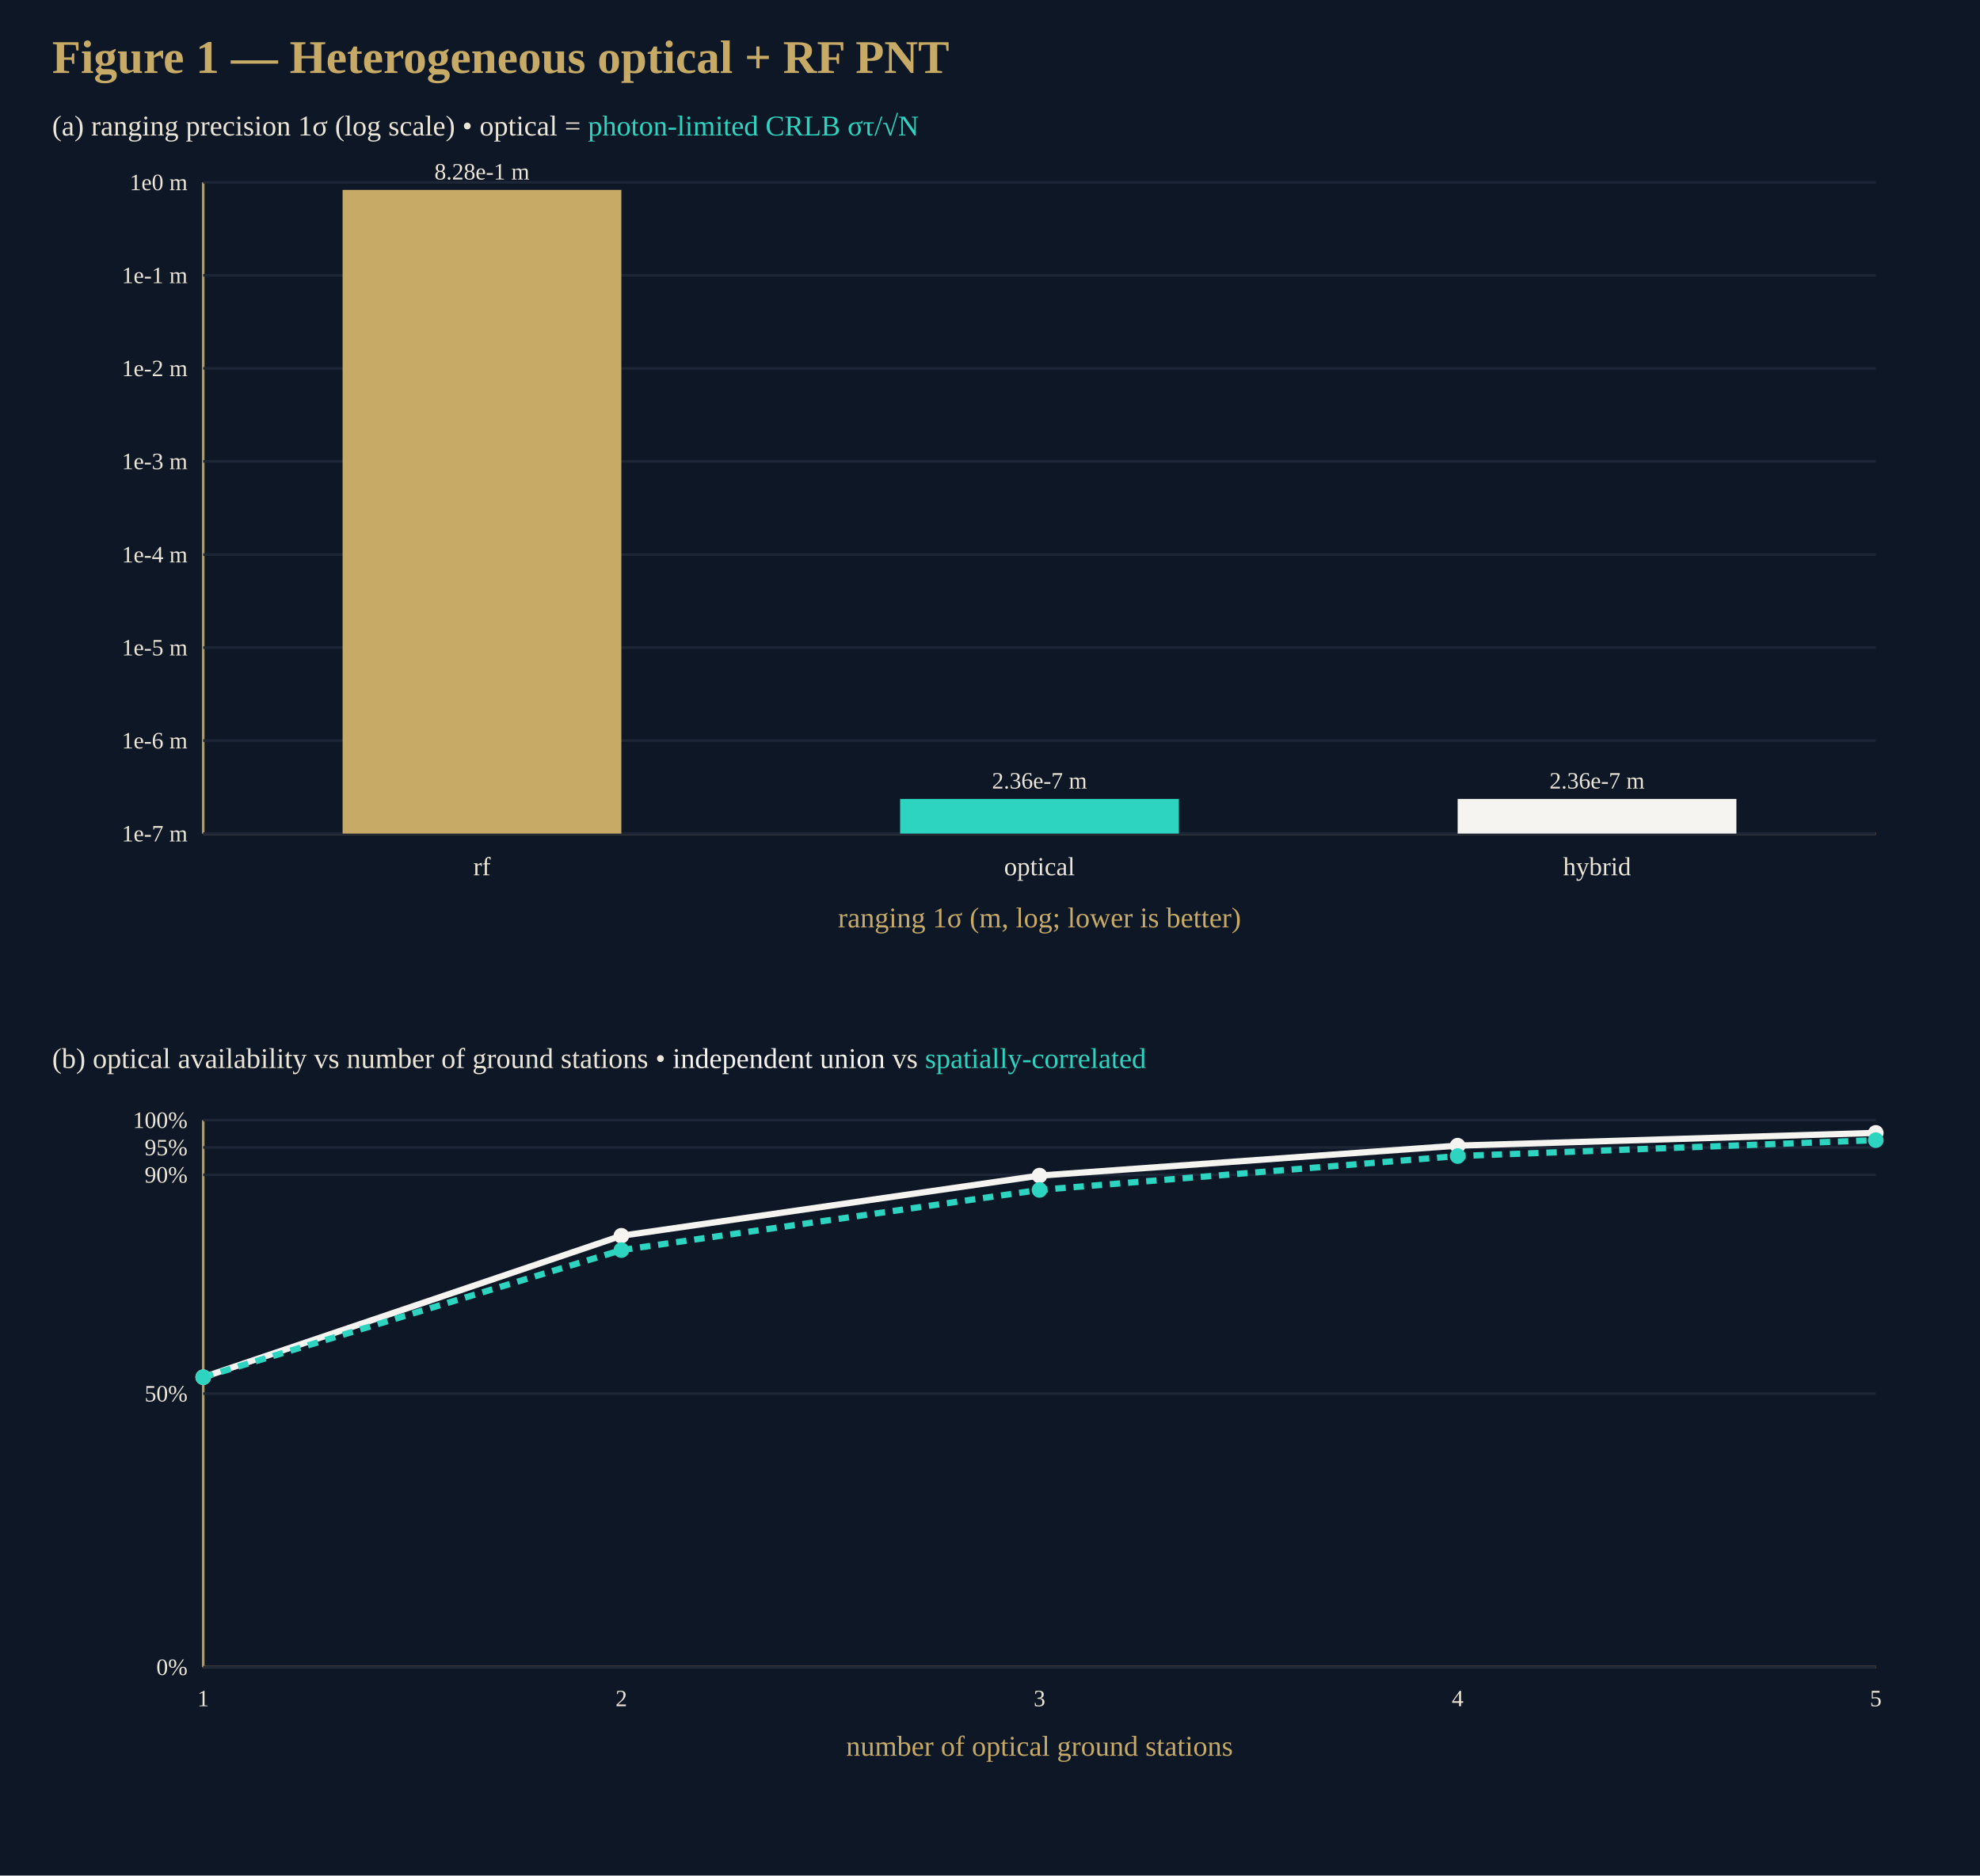
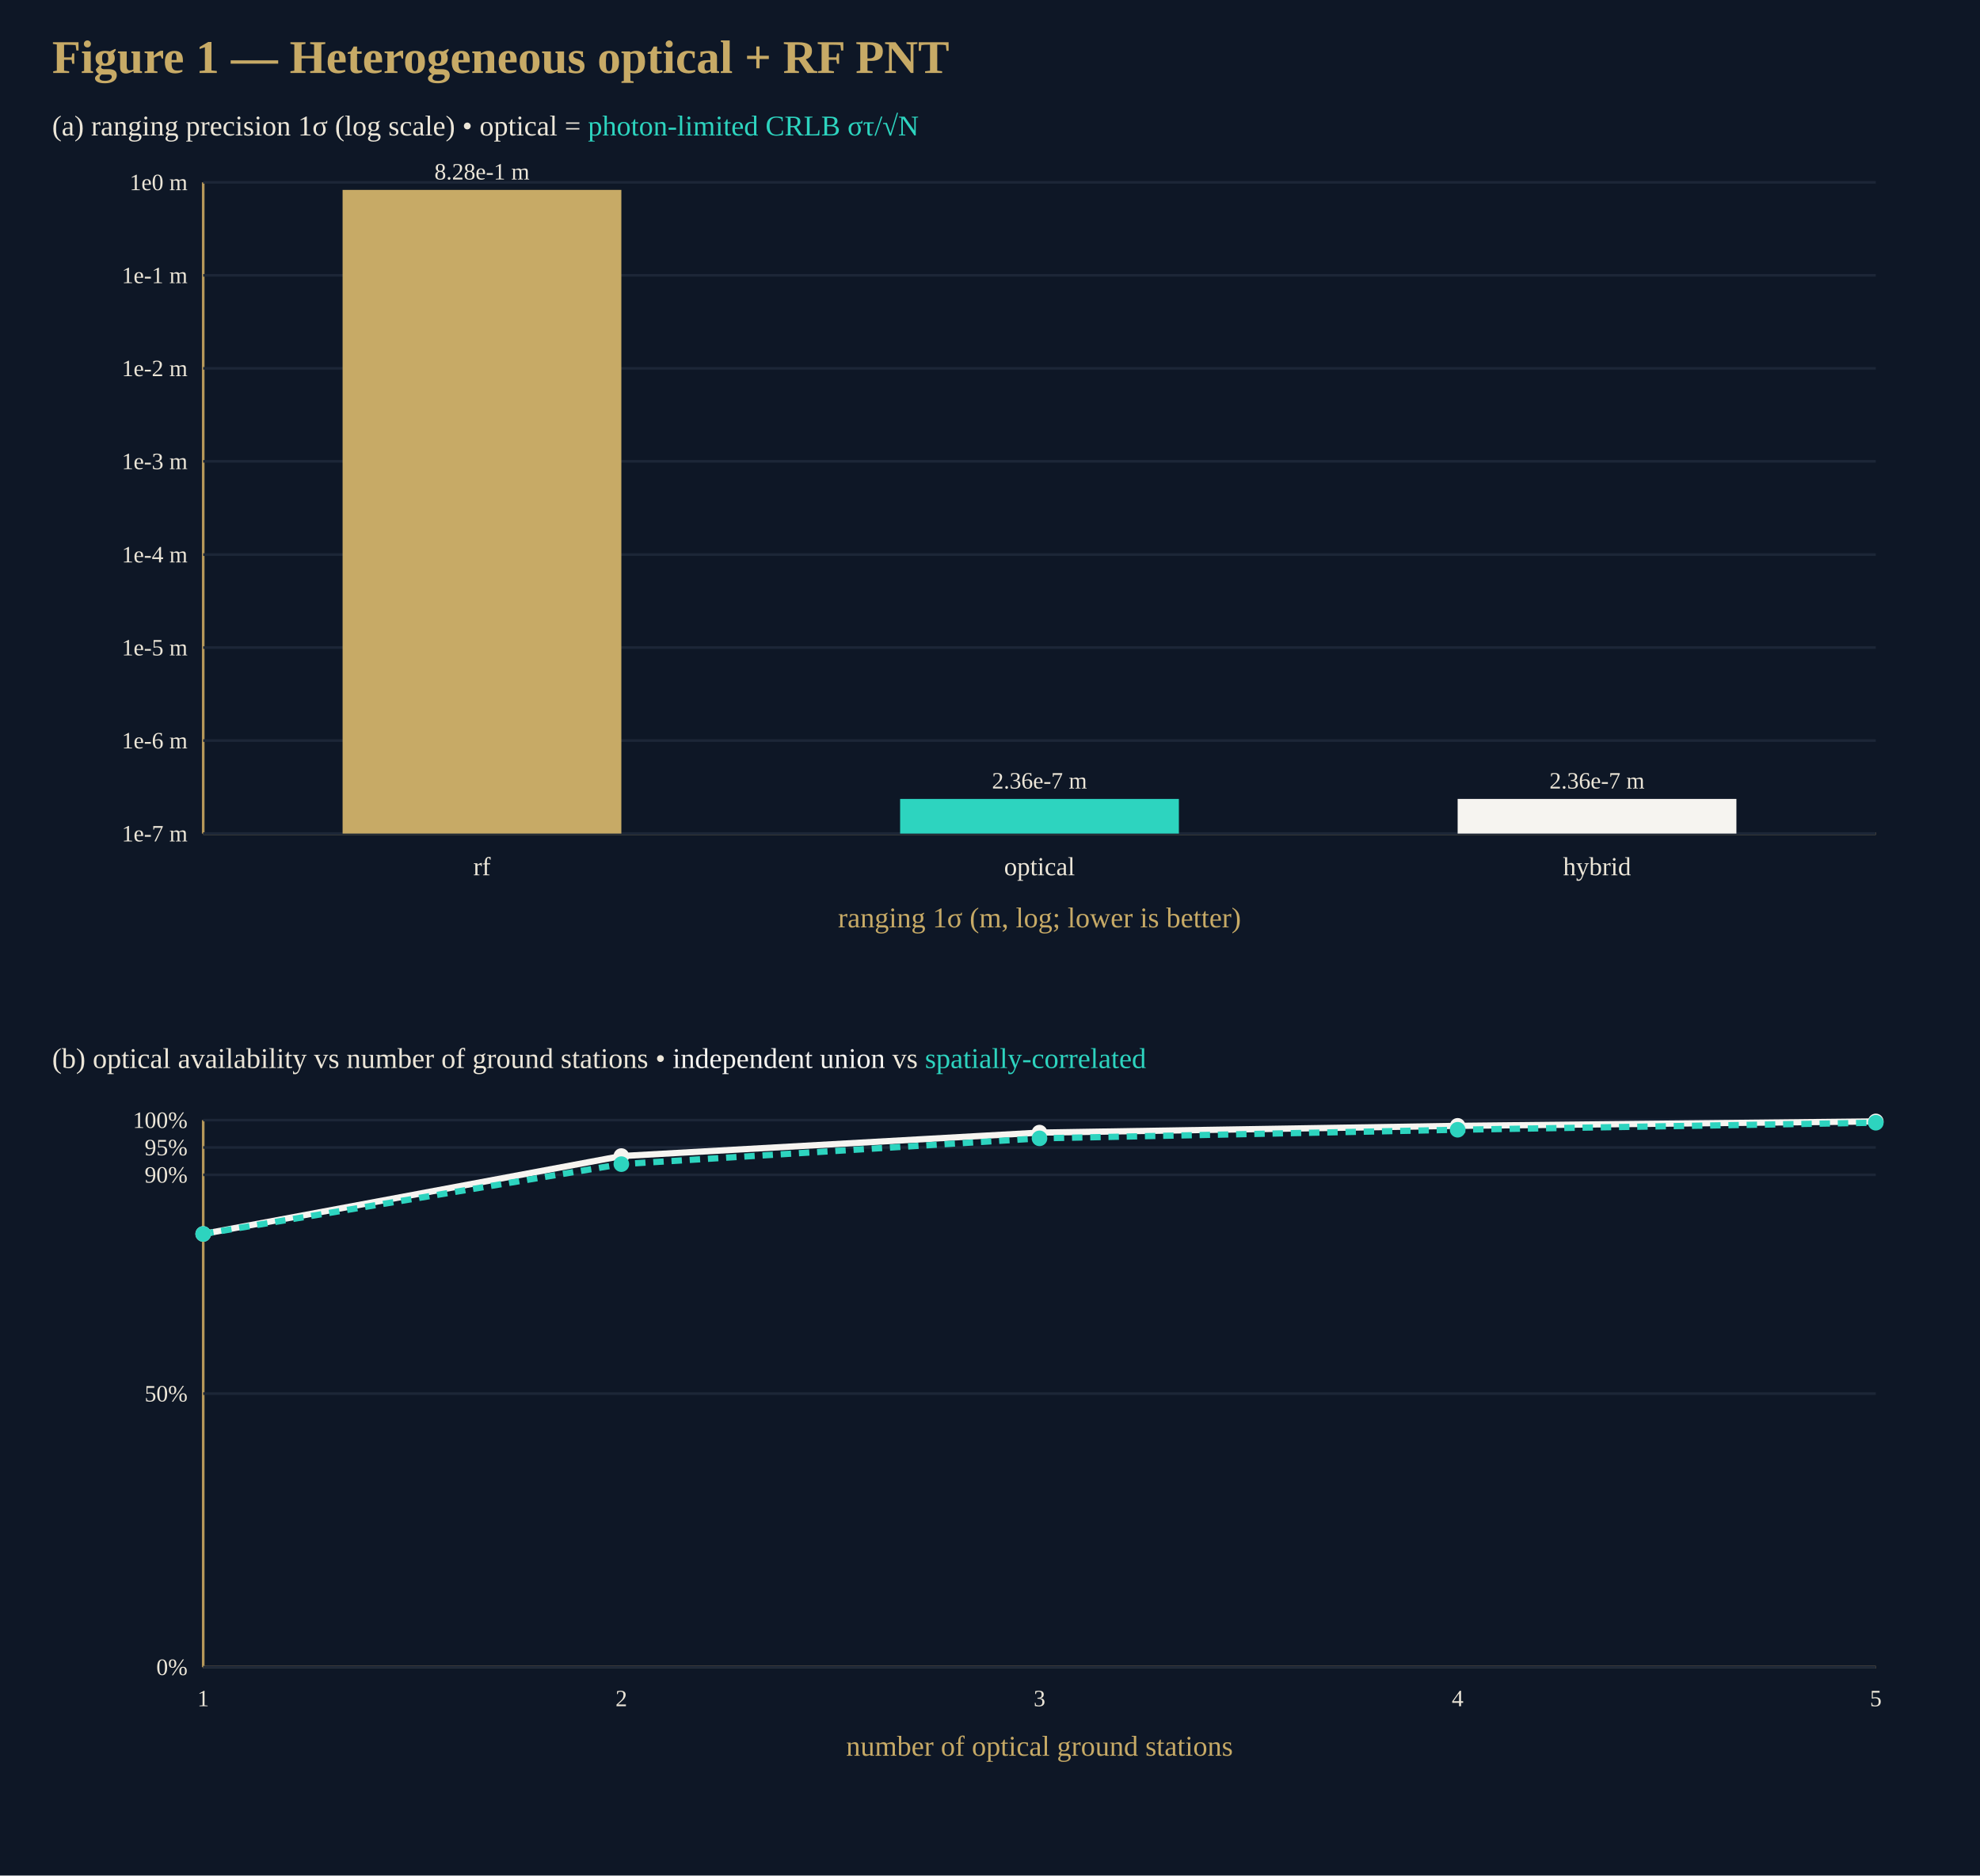
<svg xmlns="http://www.w3.org/2000/svg" width="760" height="720" font-family="'EB Garamond', Georgia, 'Times New Roman', serif" font-size="11">
  <rect width="100%" height="100%" fill="#0e1726" />
  <text x="20" y="28" fill="#c7aa66" font-family="'Cormorant Garamond', Georgia, 'Times New Roman', serif" font-size="18" font-weight="bold">Figure 1 — Heterogeneous optical + RF PNT</text>
  <text x="20" y="52" fill="#ece6d8">(a) ranging precision 1σ (log scale) • optical = <tspan fill="#2dd4bf">photon-limited CRLB στ/√N</tspan>
  </text>
  <line x1="78" y1="320" x2="720" y2="320" stroke="#b6985a" />
  <line x1="78" y1="70" x2="78" y2="320" stroke="#b6985a" />
  <line x1="78" y1="320.0" x2="720" y2="320.0" stroke="#1c2637" />
  <text x="72.0" y="323.0" fill="#ece6d8" text-anchor="end" font-size="9">1e-7 m</text>
  <line x1="78" y1="284.3" x2="720" y2="284.3" stroke="#1c2637" />
  <text x="72.0" y="287.3" fill="#ece6d8" text-anchor="end" font-size="9">1e-6 m</text>
  <line x1="78" y1="248.6" x2="720" y2="248.6" stroke="#1c2637" />
  <text x="72.0" y="251.6" fill="#ece6d8" text-anchor="end" font-size="9">1e-5 m</text>
  <line x1="78" y1="212.9" x2="720" y2="212.9" stroke="#1c2637" />
  <text x="72.0" y="215.9" fill="#ece6d8" text-anchor="end" font-size="9">1e-4 m</text>
  <line x1="78" y1="177.1" x2="720" y2="177.1" stroke="#1c2637" />
  <text x="72.0" y="180.1" fill="#ece6d8" text-anchor="end" font-size="9">1e-3 m</text>
  <line x1="78" y1="141.4" x2="720" y2="141.4" stroke="#1c2637" />
  <text x="72.0" y="144.4" fill="#ece6d8" text-anchor="end" font-size="9">1e-2 m</text>
  <line x1="78" y1="105.7" x2="720" y2="105.7" stroke="#1c2637" />
  <text x="72.0" y="108.7" fill="#ece6d8" text-anchor="end" font-size="9">1e-1 m</text>
  <line x1="78" y1="70.0" x2="720" y2="70.0" stroke="#1c2637" />
  <text x="72.0" y="73.0" fill="#ece6d8" text-anchor="end" font-size="9">1e0 m</text>
  <rect x="131.5" y="72.9" width="107.0" height="247.1" fill="#c7aa66" />
  <text x="185.0" y="68.9" fill="#ece6d8" font-size="9" text-anchor="middle">8.28e-1 m</text>
  <text x="185.0" y="336.0" fill="#ece6d8" font-size="10" text-anchor="middle">rf</text>
  <rect x="345.5" y="306.7" width="107.0" height="13.3" fill="#2dd4bf" />
  <text x="399.0" y="302.7" fill="#ece6d8" font-size="9" text-anchor="middle">2.36e-7 m</text>
  <text x="399.0" y="336.0" fill="#ece6d8" font-size="10" text-anchor="middle">optical</text>
  <rect x="559.5" y="306.7" width="107.0" height="13.3" fill="#f6f4f0" />
  <text x="613.0" y="302.7" fill="#ece6d8" font-size="9" text-anchor="middle">2.36e-7 m</text>
  <text x="613.0" y="336.0" fill="#ece6d8" font-size="10" text-anchor="middle">hybrid</text>
  <text x="399.0" y="356.0" fill="#c7aa66" text-anchor="middle">ranging 1σ (m, log; lower is better)</text>
  <text x="20" y="410.0" fill="#ece6d8">(b) optical availability vs number of ground stations • <tspan fill="#f6f4f0">independent union</tspan> vs <tspan fill="#2dd4bf">spatially-correlated</tspan>
  </text>
  <line x1="78" y1="640" x2="720" y2="640" stroke="#b6985a" />
  <line x1="78" y1="430" x2="78" y2="640" stroke="#b6985a" />
  <line x1="78" y1="640.0" x2="720" y2="640.0" stroke="#1c2637" />
  <text x="72.0" y="643.0" fill="#ece6d8" text-anchor="end" font-size="9">0%</text>
  <line x1="78" y1="535.0" x2="720" y2="535.0" stroke="#1c2637" />
  <text x="72.0" y="538.0" fill="#ece6d8" text-anchor="end" font-size="9">50%</text>
  <line x1="78" y1="451.0" x2="720" y2="451.0" stroke="#1c2637" />
  <text x="72.0" y="454.0" fill="#ece6d8" text-anchor="end" font-size="9">90%</text>
  <line x1="78" y1="440.5" x2="720" y2="440.5" stroke="#1c2637" />
  <text x="72.0" y="443.5" fill="#ece6d8" text-anchor="end" font-size="9">95%</text>
  <line x1="78" y1="430.0" x2="720" y2="430.0" stroke="#1c2637" />
  <text x="72.0" y="433.0" fill="#ece6d8" text-anchor="end" font-size="9">100%</text>
  <text x="78.0" y="655.0" fill="#ece6d8" text-anchor="middle" font-size="9">1</text>
  <text x="238.5" y="655.0" fill="#ece6d8" text-anchor="middle" font-size="9">2</text>
  <text x="399.0" y="655.0" fill="#ece6d8" text-anchor="middle" font-size="9">3</text>
  <text x="559.5" y="655.0" fill="#ece6d8" text-anchor="middle" font-size="9">4</text>
  <text x="720.0" y="655.0" fill="#ece6d8" text-anchor="middle" font-size="9">5</text>
-   <polyline points="78.0,528.7 238.5,474.4 399.0,451.3 559.5,439.8 720.0,434.9" fill="none" stroke="#f6f4f0" stroke-width="2.4" />
-   <polyline points="78.0,528.7 238.5,479.9 399.0,456.8 559.5,443.8 720.0,437.7" fill="none" stroke="#2dd4bf" stroke-width="2.4" stroke-dasharray="4 3" />
-   <circle cx="78.0" cy="528.7" r="3" fill="#f6f4f0" />
-   <circle cx="78.0" cy="528.7" r="3" fill="#2dd4bf" />
-   <circle cx="238.5" cy="474.4" r="3" fill="#f6f4f0" />
-   <circle cx="238.5" cy="479.9" r="3" fill="#2dd4bf" />
-   <circle cx="399.0" cy="451.3" r="3" fill="#f6f4f0" />
-   <circle cx="399.0" cy="456.8" r="3" fill="#2dd4bf" />
-   <circle cx="559.5" cy="439.8" r="3" fill="#f6f4f0" />
-   <circle cx="559.5" cy="443.8" r="3" fill="#2dd4bf" />
-   <circle cx="720.0" cy="434.9" r="3" fill="#f6f4f0" />
-   <circle cx="720.0" cy="437.7" r="3" fill="#2dd4bf" />
+   <polyline points="78.0,473.7 238.5,443.8 399.0,434.8 559.5,432.2 720.0,430.5" fill="none" stroke="#f6f4f0" stroke-width="2.4" />
+   <polyline points="78.0,473.7 238.5,446.9 399.0,437.0 559.5,433.7 720.0,431.0" fill="none" stroke="#2dd4bf" stroke-width="2.4" stroke-dasharray="4 3" />
+   <circle cx="78.0" cy="473.7" r="3" fill="#f6f4f0" />
+   <circle cx="78.0" cy="473.7" r="3" fill="#2dd4bf" />
+   <circle cx="238.5" cy="443.8" r="3" fill="#f6f4f0" />
+   <circle cx="238.5" cy="446.9" r="3" fill="#2dd4bf" />
+   <circle cx="399.0" cy="434.8" r="3" fill="#f6f4f0" />
+   <circle cx="399.0" cy="437.0" r="3" fill="#2dd4bf" />
+   <circle cx="559.5" cy="432.2" r="3" fill="#f6f4f0" />
+   <circle cx="559.5" cy="433.7" r="3" fill="#2dd4bf" />
+   <circle cx="720.0" cy="430.5" r="3" fill="#f6f4f0" />
+   <circle cx="720.0" cy="431.0" r="3" fill="#2dd4bf" />
  <text x="399.0" y="674.0" fill="#c7aa66" text-anchor="middle">number of optical ground stations</text>
</svg>
